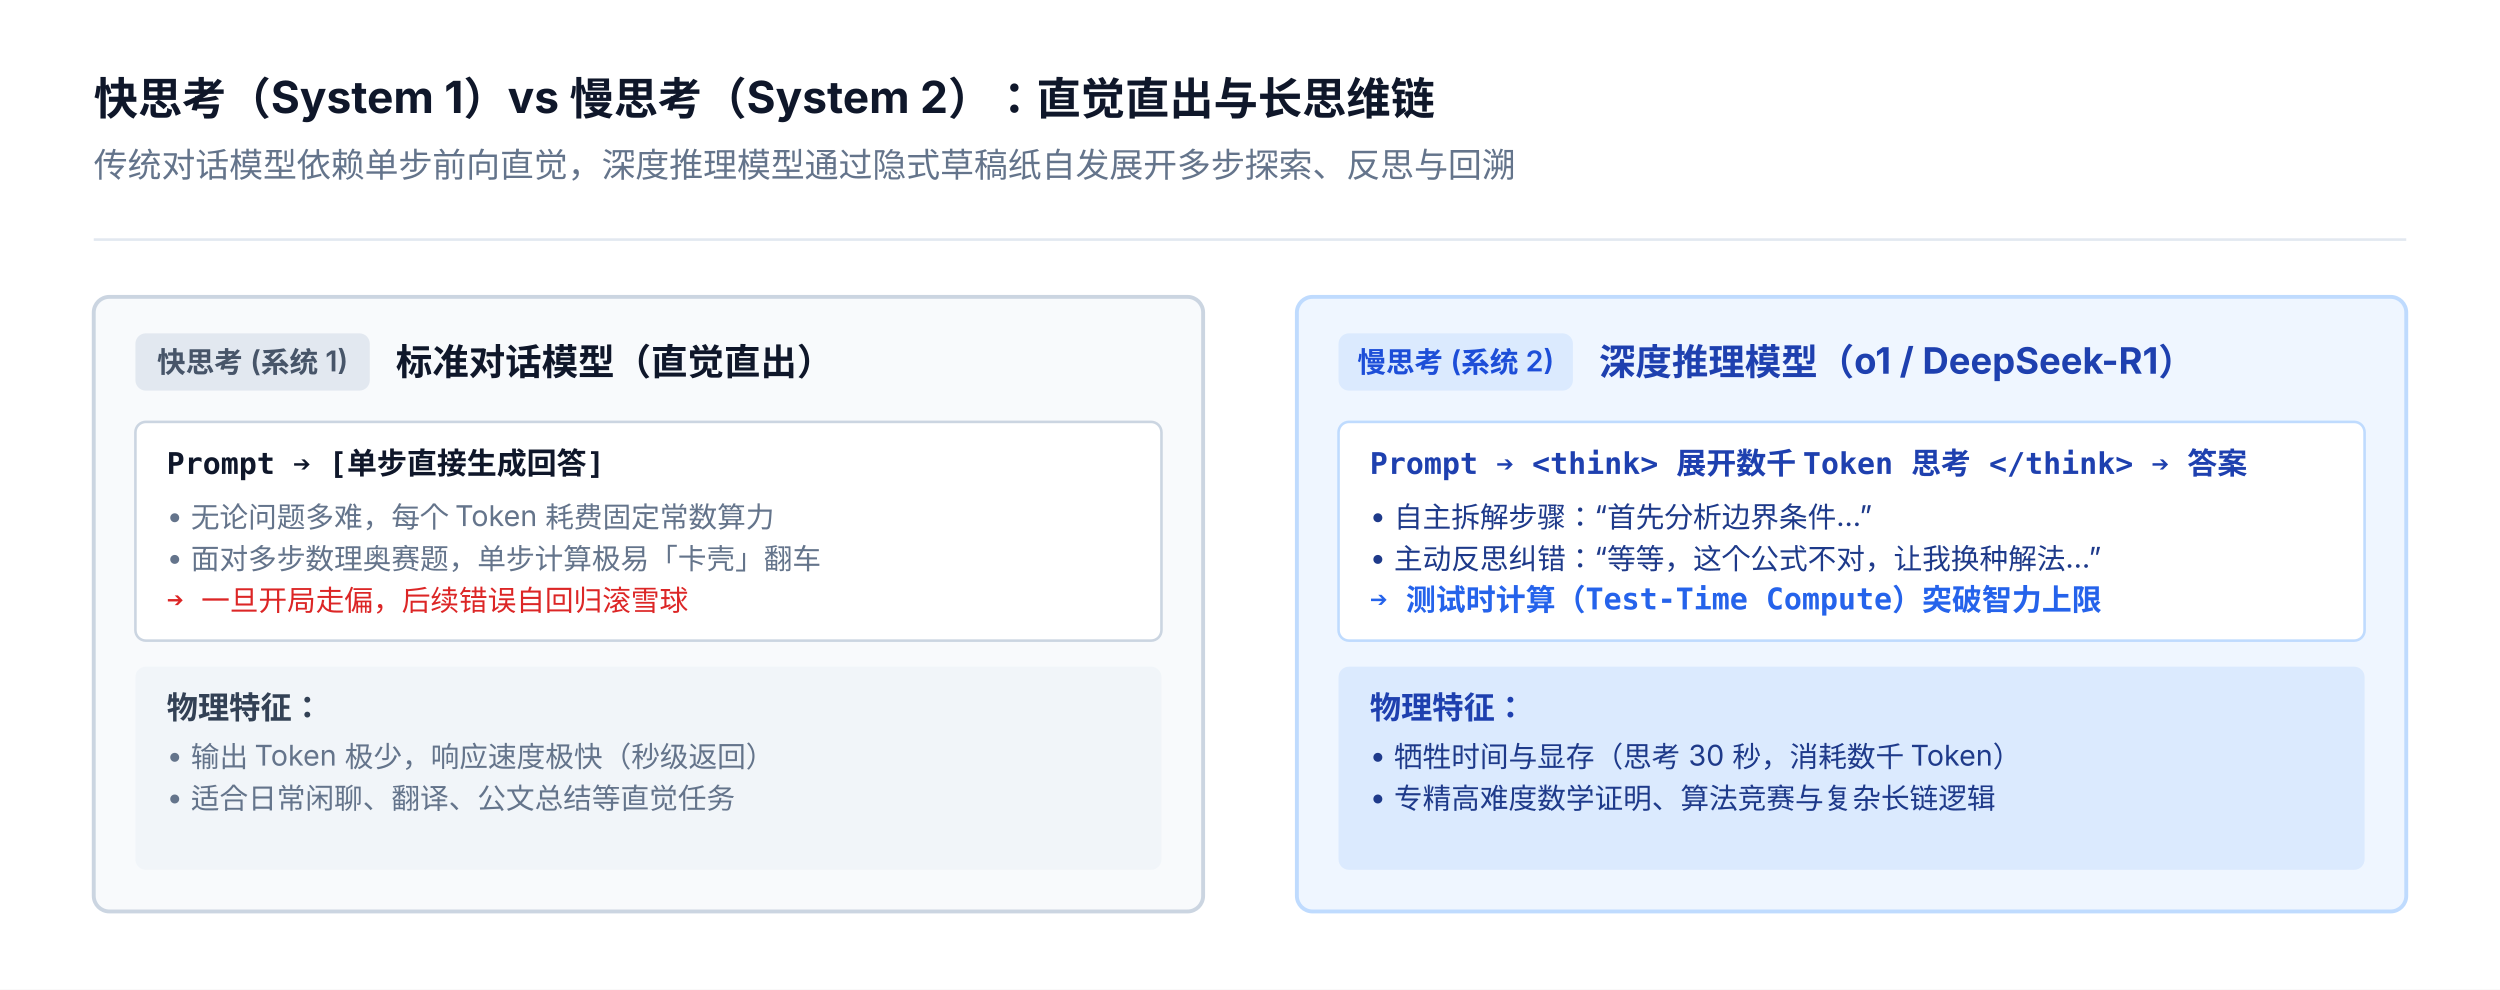
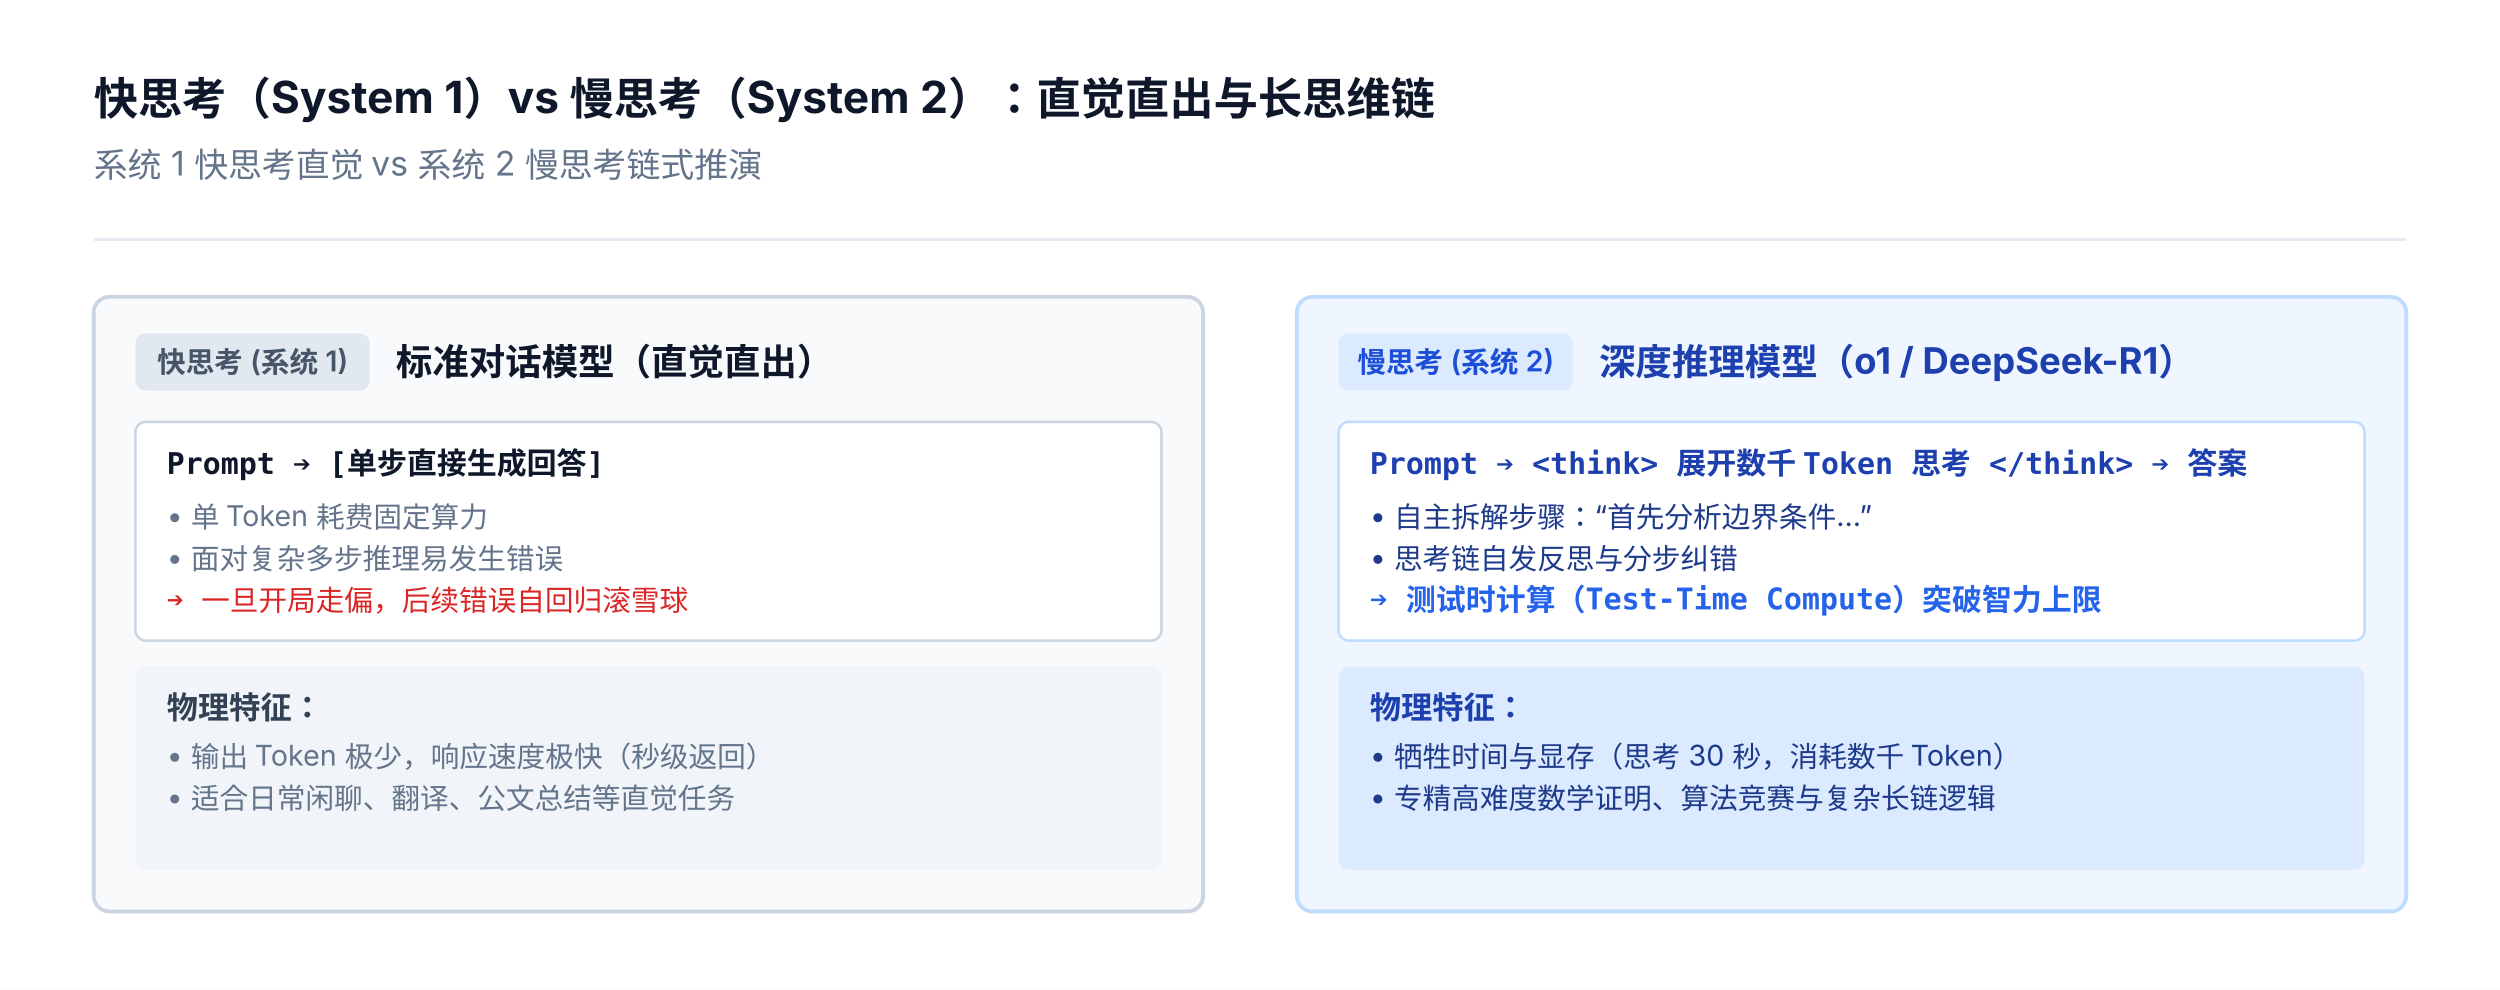
<svg xmlns="http://www.w3.org/2000/svg" viewBox="0 0 960 380" width="960" height="380">
  <defs>
    <style>
      text { font-family: -apple-system, BlinkMacSystemFont, "PingFang SC", "Segoe UI", "Noto Sans SC", sans-serif; }
      .title { font-size: 17px; font-weight: 700; fill: #0f172a; }
      .subtitle { font-size: 13px; font-weight: 400; fill: #64748b; }
      .col-title { font-size: 14px; font-weight: 700; }
      .tag { font-size: 11px; font-weight: 600; }
      .box-label { font-size: 12px; font-weight: 700; }
      .box-desc { font-size: 11px; font-weight: 400; line-height: 1.4; }
      .mono { font-family: "IBM Plex Mono", monospace; font-size: 11px; }
      .mono-bold { font-family: "IBM Plex Mono", monospace; font-size: 11.5px; font-weight: 700; }
    </style>
  </defs>
  <rect width="960" height="380" fill="#ffffff" />
  <text x="36" y="44" class="title">快思考（System 1）vs 慢思考（System 2）：直觉直出与长思维链</text>
-   <text x="36" y="68" class="subtitle">传统对话模型依赖单步前向直觉，深度推理模型通过隐式草稿纸自发展开多步探索、反思与回溯</text>
+   <text x="36" y="68" class="subtitle">系统 1 快思考直觉 vs 系统 2 慢思考链式推演</text>
  <line x1="36" y1="92" x2="924" y2="92" stroke="#e2e8f0" stroke-width="1" />
  <g transform="translate(36, 114)">
    <g transform="translate(0, 0)">
      <rect width="426" height="236" rx="6" fill="#f8fafc" stroke="#cbd5e1" stroke-width="1.5" />
      <rect x="16" y="14" width="90" height="22" rx="4" fill="#e2e8f0" />
      <text x="61" y="29" text-anchor="middle" class="tag" fill="#475569">快思考 (系统 1)</text>
      <text x="116" y="30" class="col-title" fill="#0f172a">标准对话模型（直觉直出）</text>
      <g transform="translate(16, 48)">
        <rect width="394" height="84" rx="4" fill="#ffffff" stroke="#cbd5e1" />
        <text x="12" y="20" class="mono-bold" fill="#0f172a">Prompt ➔ [单步直接生成回答]</text>
-         <text x="12" y="40" class="box-desc" fill="#64748b">• 无论问题多难，每个 Token 耗费固定常数算力</text>
-         <text x="12" y="56" class="box-desc" fill="#64748b">• 面对多步数理奥赛题，单步计算极易「卡壳」翻车</text>
+         <text x="12" y="40" class="box-desc" fill="#64748b">• 单 Token 耗费固定算力</text>
+         <text x="12" y="56" class="box-desc" fill="#64748b">• 面对复杂多步推理易发生错误</text>
        <text x="12" y="72" class="mono" fill="#dc2626">➔ 一旦开局走偏，后续错误自回归滚雪球</text>
      </g>
      <g transform="translate(16, 142)">
        <rect width="394" height="78" rx="4" fill="#f1f5f9" />
        <text x="12" y="20" class="box-label" fill="#334155">物理特征：</text>
        <text x="12" y="38" class="box-desc" fill="#64748b">• 输出 Token 极少，响应速度极快（秒级返回）</text>
        <text x="12" y="54" class="box-desc" fill="#64748b">• 适合日常闲聊、翻译、公文总结等直觉任务</text>
      </g>
    </g>
    <g transform="translate(462, 0)">
      <rect width="426" height="236" rx="6" fill="#eff6ff" stroke="#bfdbfe" stroke-width="1.5" />
      <rect x="16" y="14" width="90" height="22" rx="4" fill="#dbeafe" />
      <text x="61" y="29" text-anchor="middle" class="tag" fill="#1d4ed8">慢思考 (系统 2)</text>
      <text x="116" y="30" class="col-title" fill="#1e40af">深度推理模型（o1 / DeepSeek-R1）</text>
      <g transform="translate(16, 48)">
        <rect width="394" height="84" rx="4" fill="#ffffff" stroke="#bfdbfe" />
        <text x="12" y="20" class="mono-bold" fill="#1e40af">Prompt ➔ &lt;think&gt; 展开数千 Token 思考 &lt;/think&gt; ➔ 答案</text>
        <text x="12" y="40" class="box-desc" fill="#1e3a8a">• 自主拆解步骤：“首先分析边界条件...”</text>
-         <text x="12" y="56" class="box-desc" fill="#1e3a8a">• 主动反思纠错：“等等，这个公式不对，让我换种解法...”</text>
+         <text x="12" y="56" class="box-desc" fill="#1e3a8a">• 思考链自发反思与分步纠错</text>
        <text x="12" y="72" class="mono-bold" fill="#2563eb">➔ 测试时计算（Test-Time Compute）突破智力上限</text>
      </g>
      <g transform="translate(16, 142)">
        <rect width="394" height="78" rx="4" fill="#dbeafe" />
        <text x="12" y="20" class="box-label" fill="#1e40af">物理特征：</text>
        <text x="12" y="38" class="box-desc" fill="#1e3a8a">• 牺牲时间与显存（思考 30 秒，消耗数千 Token）</text>
        <text x="12" y="54" class="box-desc" fill="#1e3a8a">• 专精高难度数学证明、算法竞赛与复杂长链逻辑</text>
      </g>
    </g>
  </g>
</svg>
